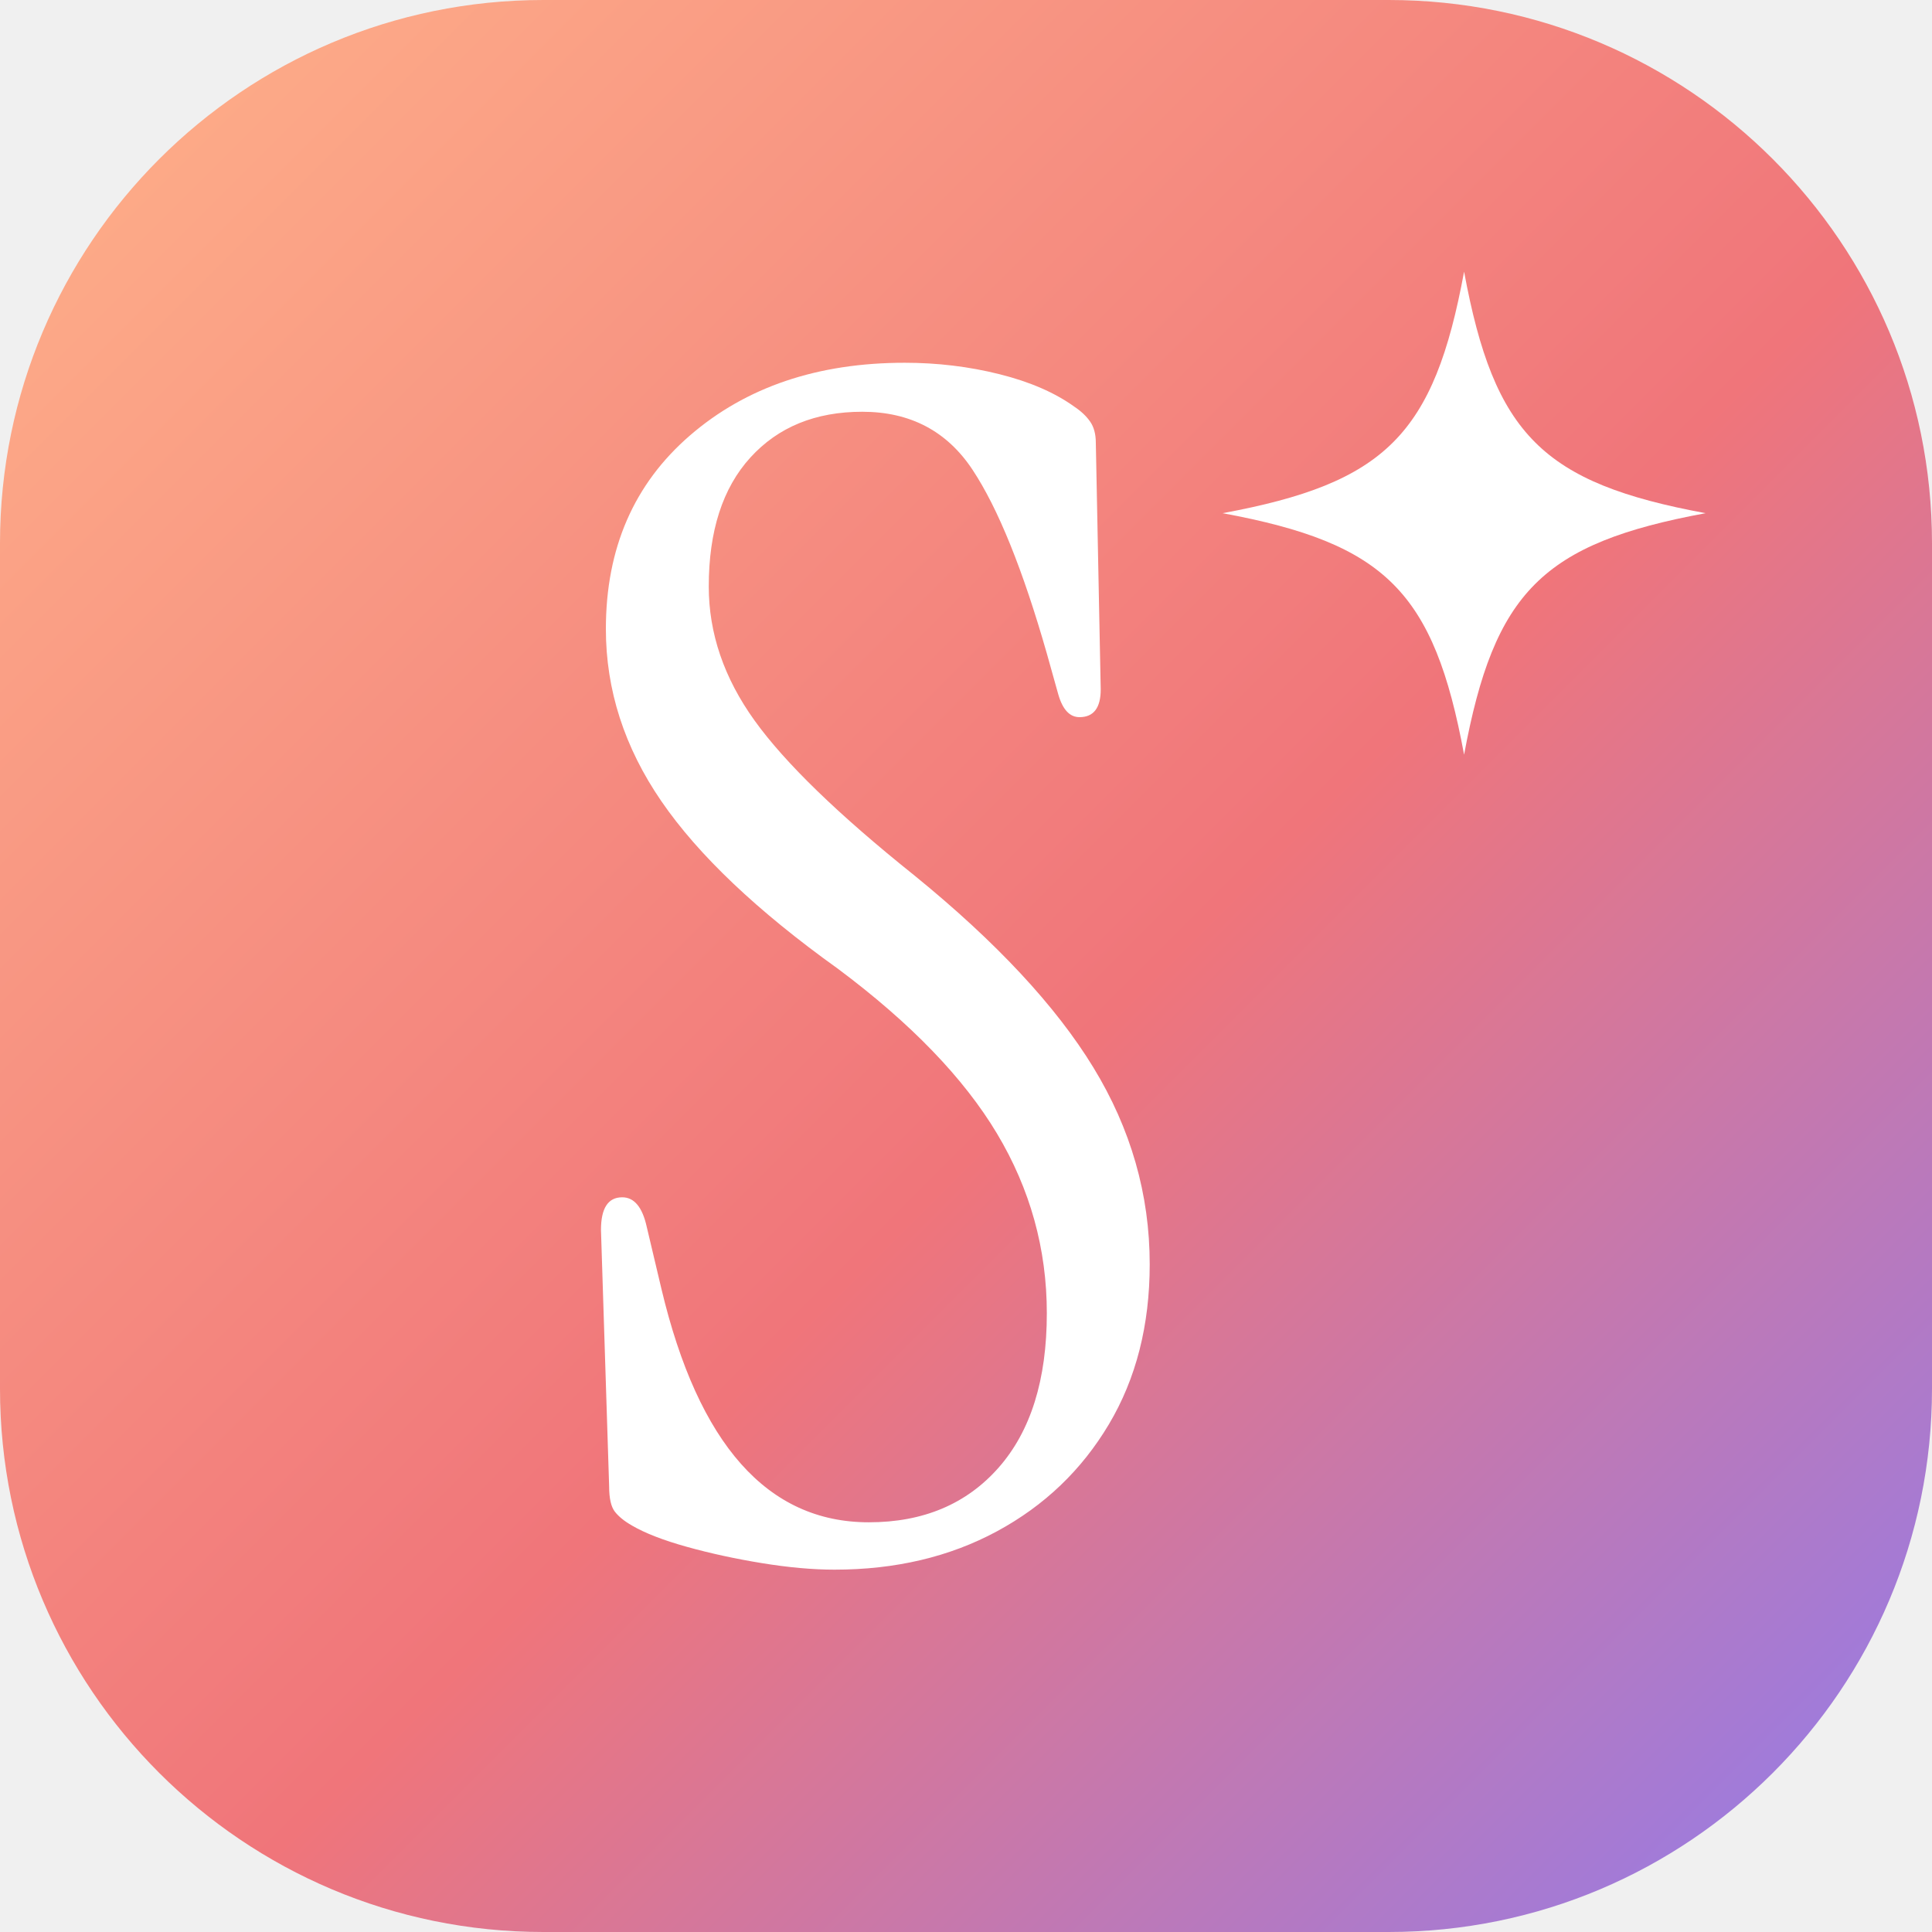
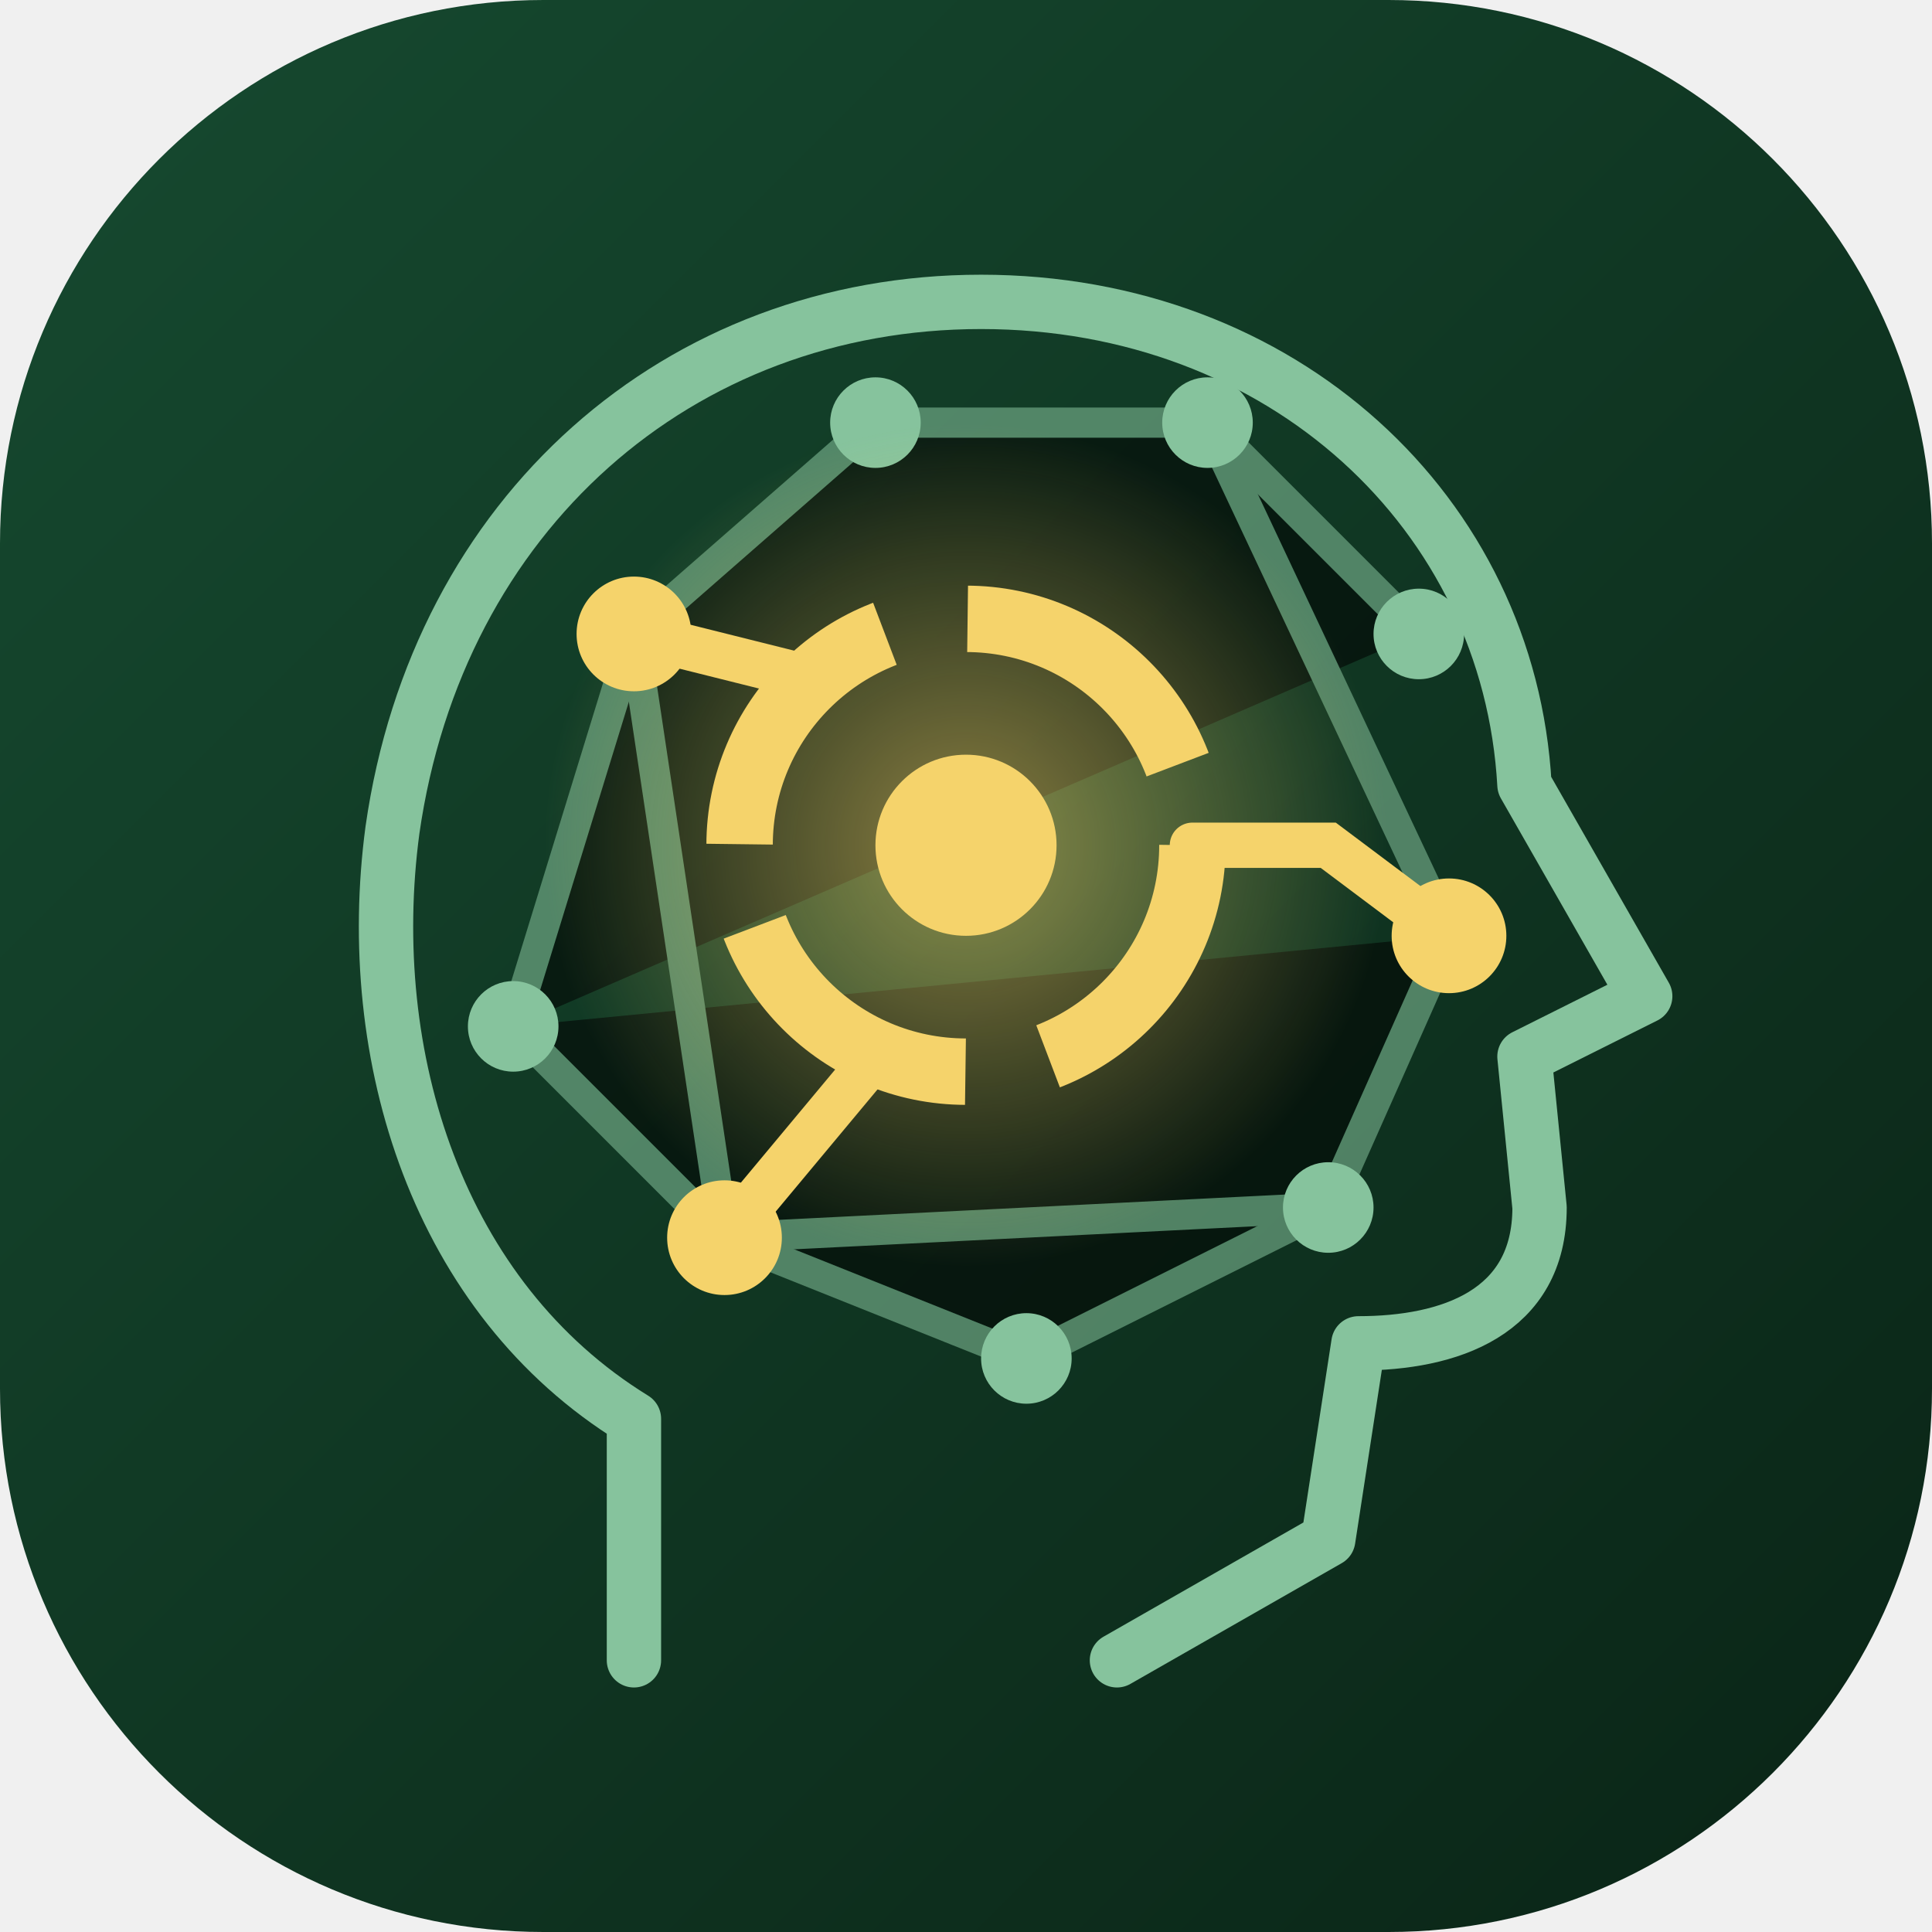
<svg xmlns="http://www.w3.org/2000/svg" viewBox="0 0 64 64" role="img" aria-label="AIERA-TS">
  <defs>
-     <linearGradient id="aiera-sunrise" x1="0" y1="0" x2="1" y2="1">
-       <stop offset="0" stop-color="#FFB38A" />
-       <stop offset="0.55" stop-color="#F0757A" />
-       <stop offset="1" stop-color="#8E7CF0" />
+     <linearGradient id="aiera-forest" x1="0" y1="0" x2="1" y2="1">
+       <stop offset="0" stop-color="#164A30" />
+       <stop offset="1" stop-color="#0A2416" />
    </linearGradient>
+     <radialGradient id="aiera-glow" cx="0.5" cy="0.5" r="0.5">
+       <stop offset="0" stop-color="#F5D36B" stop-opacity="0.55" />
+       <stop offset="1" stop-color="#F5D36B" stop-opacity="0" />
+     </radialGradient>
  </defs>
-   <rect width="64" height="64" rx="18" fill="url(#aiera-sunrise)" />
-   <path transform="translate(17.69 51.51) scale(0.0541 -0.0541)" fill="#FFFFFF" d="M184 -9Q164 -9 139.5 -5.0Q115 -1 93.5 5.0Q72 11 60 18Q53 22 49.5 26.5Q46 31 46 42L41 199Q41 219 54 219Q65 219 69 201L78 163Q112 20 205 20Q255 20 284.5 53.5Q314 87 314 148Q314 207 283.5 258.0Q253 309 186 359Q112 412 78.0 461.5Q44 511 44 567Q44 641 95.5 685.5Q147 730 227 730Q257 730 285.0 723.0Q313 716 331 703Q337 699 340.5 694.0Q344 689 344 681L347 530Q347 513 334 513Q325 513 321 527L314 552Q292 629 268.5 664.5Q245 700 201 700Q158 700 132.5 672.0Q107 644 107 593Q107 550 135.0 511.0Q163 472 233 416Q308 355 342.5 298.5Q377 242 377 178Q377 122 352.0 80.0Q327 38 283.5 14.5Q240 -9 184 -9Z" />
-   <path fill="#FFFFFF" d="M48.5 9 C49.5 14.4 51.1 16 56.5 17 C51.1 18 49.5 19.6 48.5 25 C47.5 19.6 45.9 18 40.5 17 C45.9 16 47.5 14.4 48.5 9 Z" />
+   <rect width="64" height="64" rx="18" fill="url(#aiera-forest)" />
+   <path d="M21 55 V47 C14.5 43 12 35 13 27.5 C14.5 17 22.5 10 32.5 10 C42.5 10 50 17 50.5 26 L54.5 33 L50.5 35 L51 40 C51 43.5 48 44.5 45 44.5 L44 51 L37 55" fill="none" stroke="#86C39D" stroke-width="1.8" stroke-linecap="round" stroke-linejoin="round" />
+   <g stroke="#86C39D" stroke-width="1" stroke-linecap="round" opacity="0.55">
+     <path d="M17 34 L21 21 L29 14 L40 14 L47 21" />
+     <path d="M17 34 L24 41 L34 45 L44 40 L48 31" />
+     <path d="M21 21 L24 41" />
+     <path d="M40 14 L48 31" />
+     <path d="M24 41 L44 40" />
+   </g>
+   <g fill="#86C39D">
+     <circle cx="17" cy="34" r="1.5" />
+     <circle cx="21" cy="21" r="1.5" />
+     <circle cx="29" cy="14" r="1.5" />
+     <circle cx="40" cy="14" r="1.5" />
+     <circle cx="47" cy="21" r="1.5" />
+     <circle cx="48" cy="31" r="1.5" />
+     <circle cx="44" cy="40" r="1.5" />
+     <circle cx="34" cy="45" r="1.5" />
+     <circle cx="24" cy="41" r="1.5" />
+   </g>
+   <circle cx="32" cy="28" r="14" fill="url(#aiera-glow)" />
+   <circle cx="32" cy="28" r="7.5" fill="none" stroke="#F5D36B" stroke-width="2.2" stroke-dasharray="9 2.8" />
+   <circle cx="32" cy="28" r="3" fill="#F5D36B" />
+   <g stroke="#F5D36B" stroke-width="1.5" stroke-linecap="round" fill="none">
+     <path d="M39.5 28 H44 L48 31" />
+     <path d="M27 22.5 L21 21" />
+     <path d="M29 35 L24 41" />
+   </g>
+   <g fill="#F5D36B">
+     <circle cx="48" cy="31" r="1.9" />
+     <circle cx="21" cy="21" r="1.9" />
+     <circle cx="24" cy="41" r="1.9" />
+   </g>
</svg>
